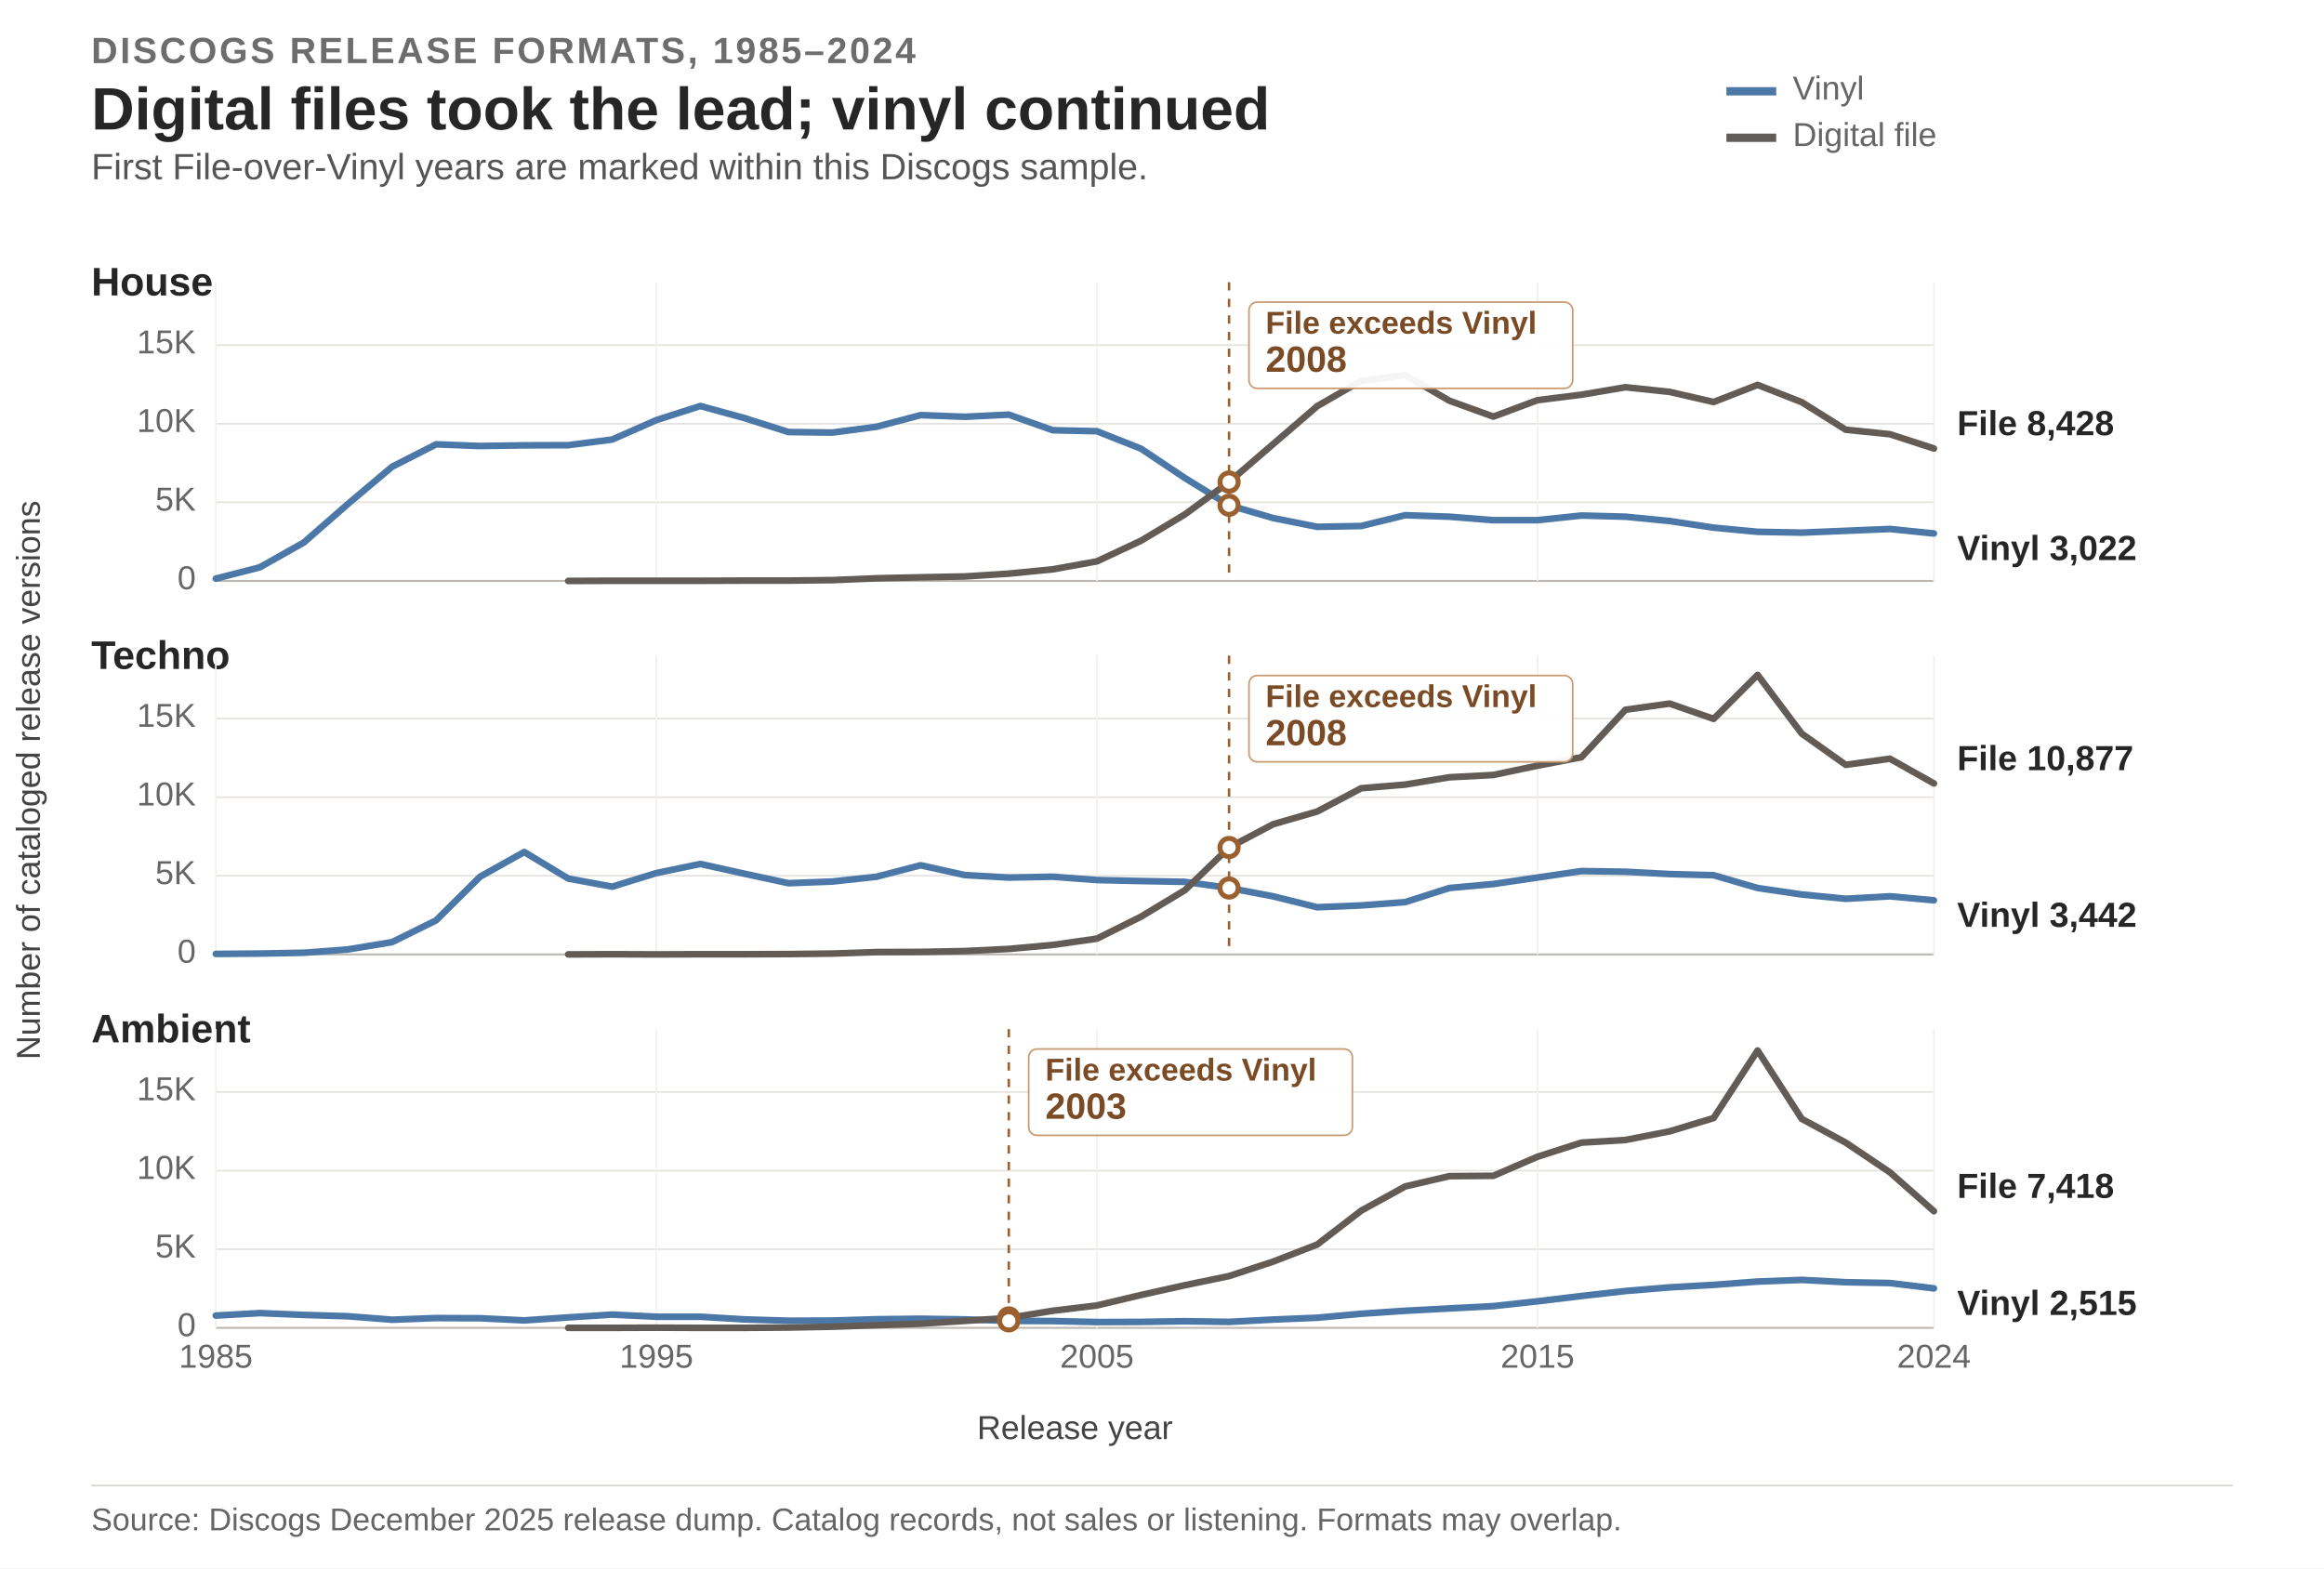
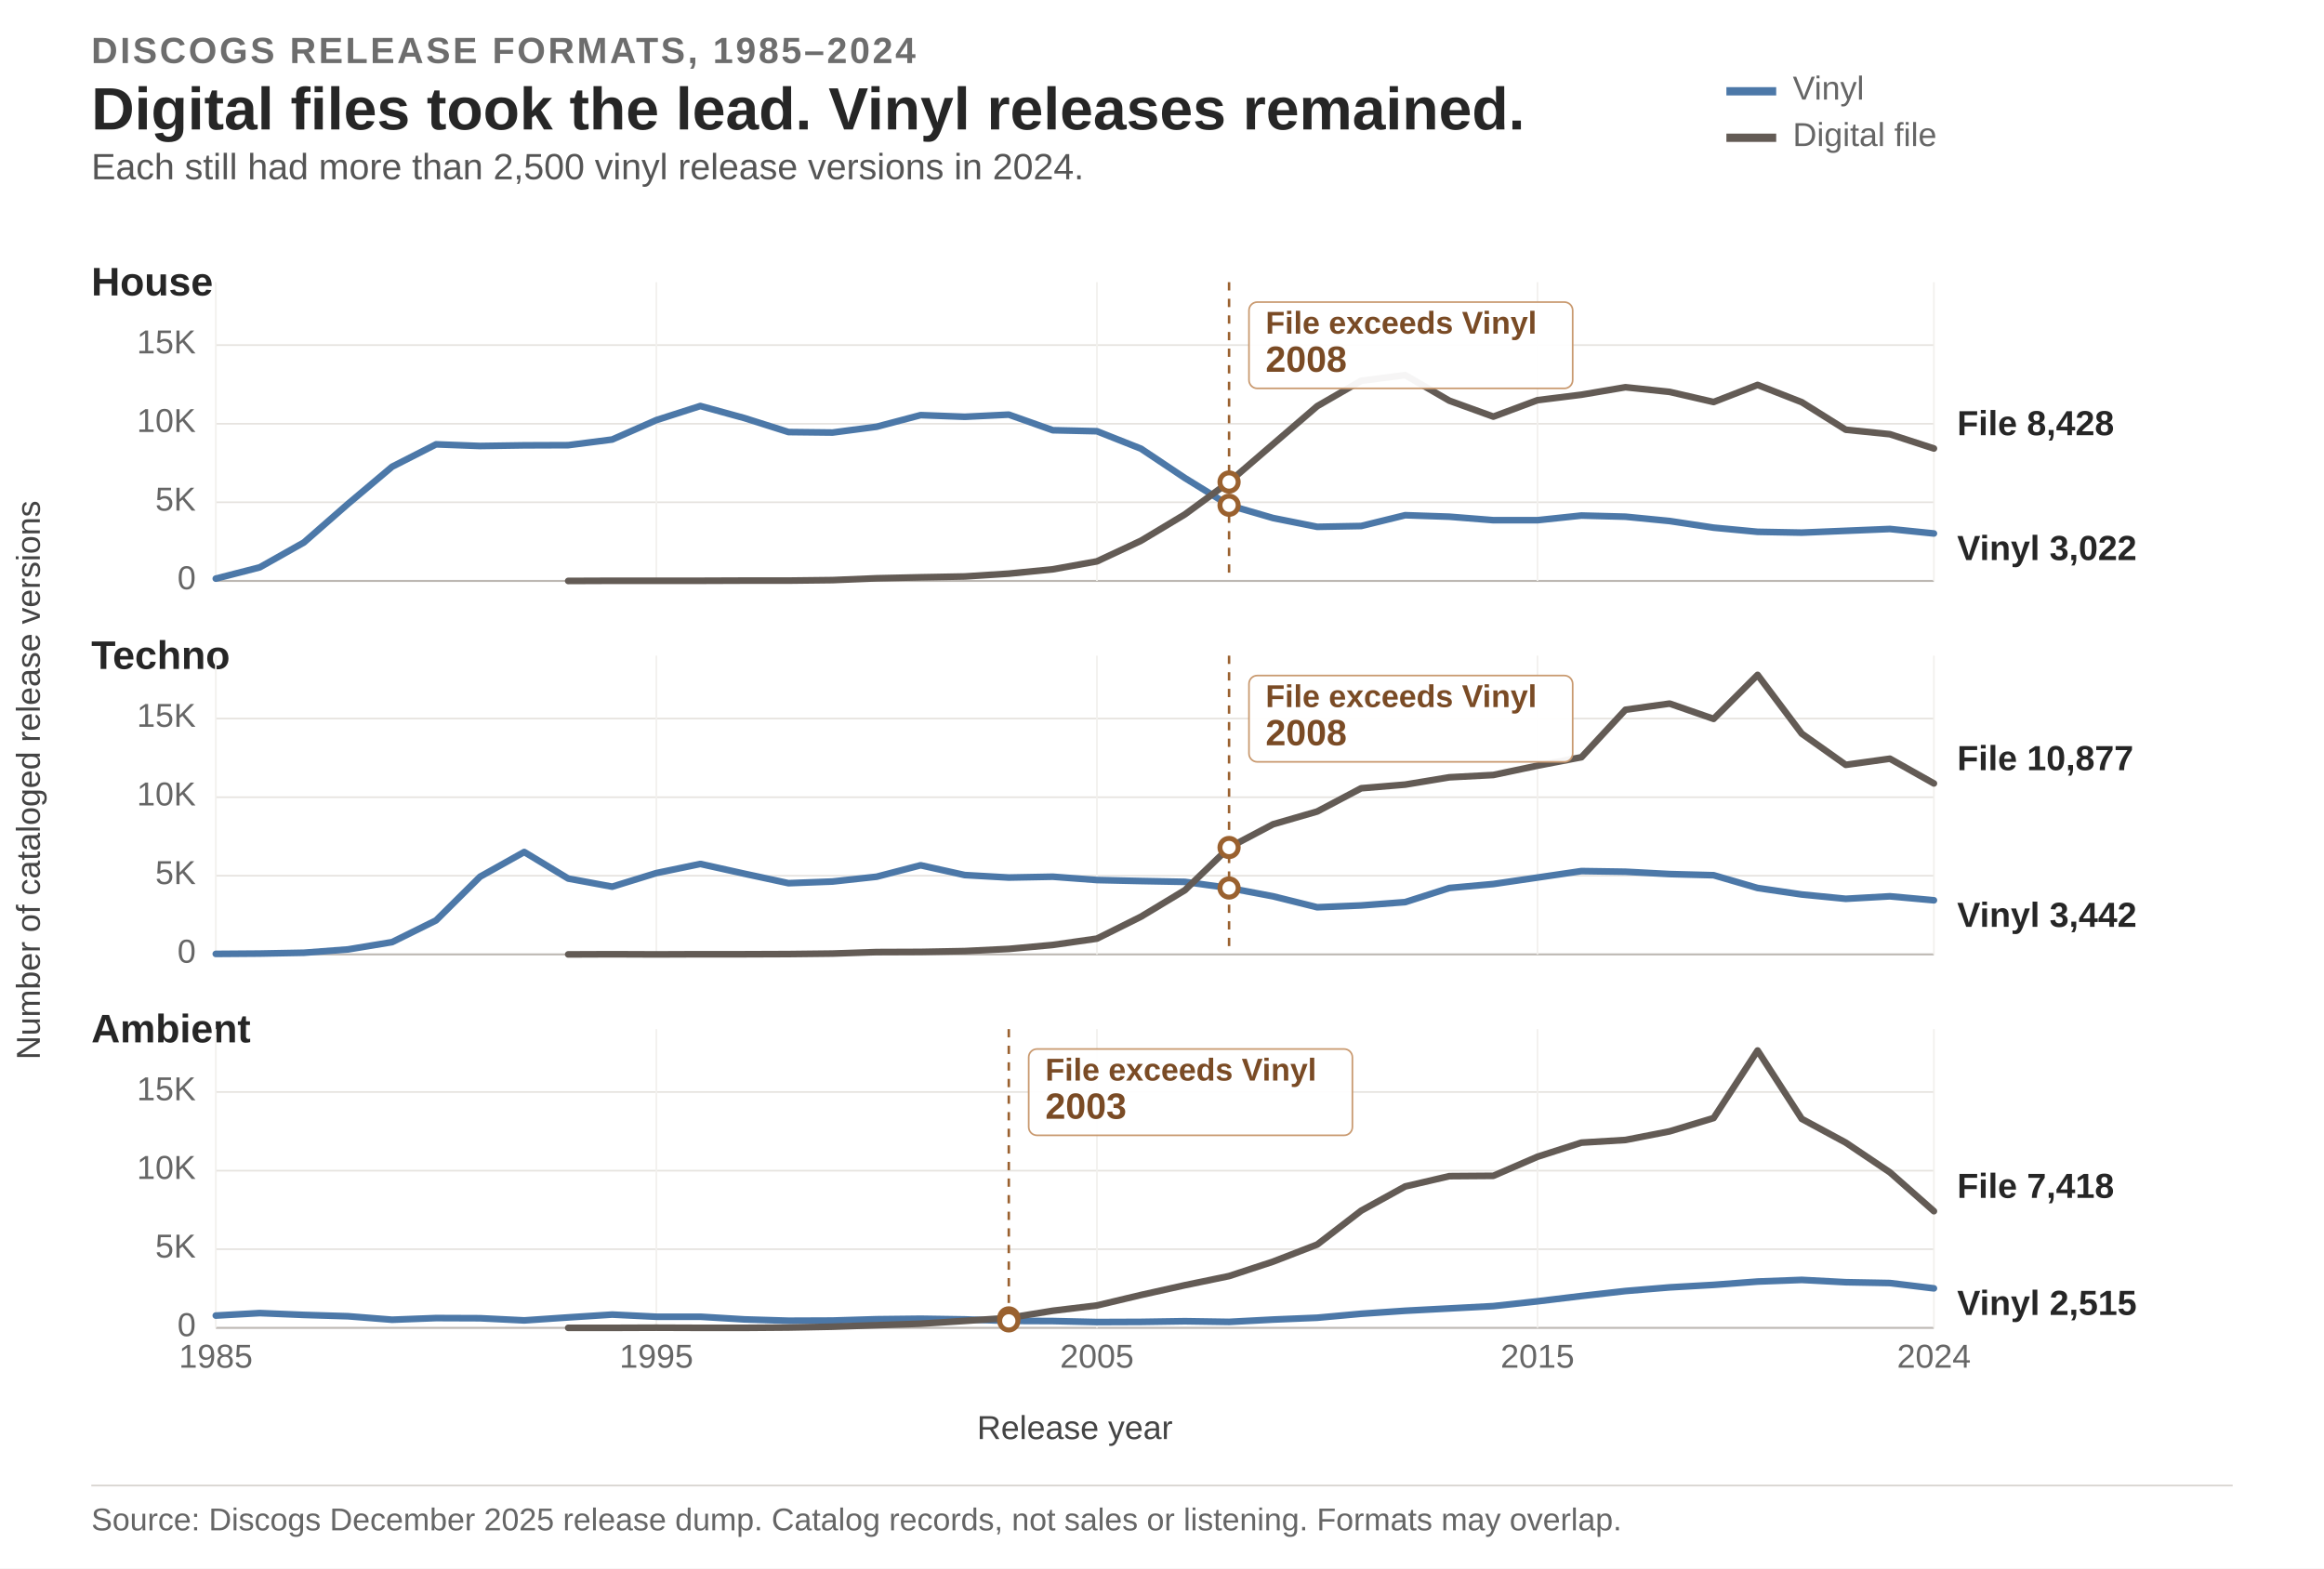
<svg xmlns="http://www.w3.org/2000/svg" width="1400" height="945" viewBox="0 0 1400 945" role="img" aria-labelledby="title desc">
  <rect width="100%" height="100%" fill="#ffffff" />
  <style>text{font-family:Arial,sans-serif;fill:#262626}.eyebrow{font-size:22px;font-weight:700;letter-spacing:1.5px;fill:#6d6d6d}.title{font-size:36px;font-weight:700}.subtitle{font-size:22px;fill:#555}.panel{font-size:24px;font-weight:700}.axis{font-size:20px;fill:#666}.axis-title{font-size:20px;fill:#444}.end{font-size:21px;font-weight:700}.source{font-size:19px;fill:#666}.grid{stroke:#e6e3df;stroke-width:1}.baseline{stroke:#bdb8b3;stroke-width:1.2}.cross{stroke:#9a612f;stroke-width:1.5;stroke-dasharray:5 5}.callout{font-size:19px;font-weight:700;fill:#7a4b25}.callout-year{font-size:22px;font-weight:700;fill:#7a4b25}</style>
  <text x="55" y="38" class="eyebrow">DISCOGS RELEASE FORMATS, 1985–2024</text>
-   <text x="55" y="78" class="title">Digital files took the lead; vinyl continued</text>
-   <text x="55" y="108" class="subtitle">First File-over-Vinyl years are marked within this Discogs sample.</text>
+   <text x="55" y="78" class="title">Digital files took the lead. Vinyl releases remained.</text>
+   <text x="55" y="108" class="subtitle">Each still had more than 2,500 vinyl release versions in 2024.</text>
  <line x1="1040" y1="55" x2="1070" y2="55" stroke="#4C78A8" stroke-width="5" />
  <text x="1080" y="60" class="axis">Vinyl</text>
  <line x1="1040" y1="83" x2="1070" y2="83" stroke="#635b55" stroke-width="5" />
  <text x="1080" y="88" class="axis">Digital file</text>
  <text x="55" y="178" class="panel">House</text>
  <line x1="130" y1="350.0" x2="1165" y2="350.0" class="baseline" />
  <text x="118" y="355.0" class="axis" text-anchor="end">0</text>
  <line x1="130" y1="302.6" x2="1165" y2="302.6" class="grid" />
  <text x="118" y="307.632" class="axis" text-anchor="end">5K</text>
  <line x1="130" y1="255.3" x2="1165" y2="255.3" class="grid" />
  <text x="118" y="260.263" class="axis" text-anchor="end">10K</text>
  <line x1="130" y1="207.9" x2="1165" y2="207.9" class="grid" />
  <text x="118" y="212.895" class="axis" text-anchor="end">15K</text>
  <line x1="130.0" y1="170" x2="130.0" y2="350" stroke="#f2f0ed" />
  <line x1="395.4" y1="170" x2="395.4" y2="350" stroke="#f2f0ed" />
  <line x1="660.8" y1="170" x2="660.8" y2="350" stroke="#f2f0ed" />
  <line x1="926.2" y1="170" x2="926.2" y2="350" stroke="#f2f0ed" />
  <line x1="1165.0" y1="170" x2="1165.0" y2="350" stroke="#f2f0ed" />
  <polyline points="130.0,348.6 156.5,341.8 183.1,326.8 209.6,303.6 236.2,281.2 262.7,267.7 289.2,268.7 315.8,268.3 342.3,268.2 368.8,264.8 395.4,253.1 421.9,244.6 448.5,251.9 475.0,260.3 501.5,260.6 528.1,257.1 554.6,250.1 581.2,251.1 607.7,249.8 634.2,259.2 660.8,259.8 687.3,270.3 713.8,288.0 740.4,304.4 766.9,312.1 793.5,317.4 820.0,316.9 846.5,310.4 873.1,311.3 899.6,313.4 926.2,313.4 952.7,310.6 979.2,311.3 1005.8,313.9 1032.3,317.9 1058.8,320.4 1085.4,320.9 1111.9,319.8 1138.5,318.7 1165.0,321.4" fill="none" stroke="#4C78A8" stroke-width="4" stroke-linejoin="round" stroke-linecap="round" />
  <text x="1179" y="337.4" class="end">Vinyl 3,022</text>
  <polyline points="342.3,350.0 368.8,349.9 395.4,349.9 421.9,349.9 448.5,349.8 475.0,349.8 501.5,349.5 528.1,348.4 554.6,347.8 581.2,347.3 607.7,345.6 634.2,343.0 660.8,338.2 687.3,325.8 713.8,309.9 740.4,290.4 766.9,267.6 793.5,244.7 820.0,229.4 846.5,226.0 873.1,241.4 899.6,251.0 926.2,241.1 952.7,237.8 979.2,233.3 1005.8,236.1 1032.3,242.2 1058.8,231.9 1085.4,242.3 1111.9,258.9 1138.5,261.6 1165.0,270.2" fill="none" stroke="#635b55" stroke-width="4" stroke-linejoin="round" stroke-linecap="round" />
  <text x="1179" y="262.2" class="end">File 8,428</text>
  <line x1="740.4" y1="170" x2="740.4" y2="350" class="cross" />
  <circle cx="740.4" cy="290.4" r="5.5" fill="#ffffff" stroke="#9a612f" stroke-width="3" />
  <circle cx="740.4" cy="304.4" r="5.5" fill="#ffffff" stroke="#9a612f" stroke-width="3" />
  <rect x="752.4" y="182.0" width="195" height="52" rx="5" fill="#ffffff" fill-opacity="0.94" stroke="#c99a70" />
  <text x="762.4" y="201.0" class="callout">File exceeds Vinyl</text>
  <text x="762.4" y="224.0" class="callout-year">2008</text>
  <text x="55" y="403" class="panel">Techno</text>
  <line x1="130" y1="575.0" x2="1165" y2="575.0" class="baseline" />
  <text x="118" y="580.0" class="axis" text-anchor="end">0</text>
  <line x1="130" y1="527.6" x2="1165" y2="527.6" class="grid" />
  <text x="118" y="532.632" class="axis" text-anchor="end">5K</text>
  <line x1="130" y1="480.3" x2="1165" y2="480.3" class="grid" />
  <text x="118" y="485.263" class="axis" text-anchor="end">10K</text>
  <line x1="130" y1="432.9" x2="1165" y2="432.9" class="grid" />
  <text x="118" y="437.895" class="axis" text-anchor="end">15K</text>
  <line x1="130.0" y1="395" x2="130.0" y2="575" stroke="#f2f0ed" />
  <line x1="395.4" y1="395" x2="395.4" y2="575" stroke="#f2f0ed" />
  <line x1="660.8" y1="395" x2="660.8" y2="575" stroke="#f2f0ed" />
  <line x1="926.2" y1="395" x2="926.2" y2="575" stroke="#f2f0ed" />
  <line x1="1165.0" y1="395" x2="1165.0" y2="575" stroke="#f2f0ed" />
  <polyline points="130.0,574.7 156.5,574.5 183.1,574.0 209.6,572.0 236.2,567.6 262.7,554.5 289.2,528.2 315.8,513.3 342.3,529.3 368.8,534.2 395.4,526.0 421.9,520.5 448.5,526.4 475.0,532.1 501.5,531.1 528.1,528.2 554.6,521.3 581.2,527.2 607.7,528.7 634.2,528.2 660.8,530.2 687.3,530.8 713.8,531.3 740.4,535.0 766.9,540.0 793.5,546.6 820.0,545.5 846.5,543.5 873.1,535.0 899.6,532.6 926.2,528.7 952.7,524.8 979.2,525.2 1005.8,526.6 1032.3,527.3 1058.8,535.0 1085.4,538.9 1111.9,541.5 1138.5,540.0 1165.0,542.4" fill="none" stroke="#4C78A8" stroke-width="4" stroke-linejoin="round" stroke-linecap="round" />
  <text x="1179" y="558.4" class="end">Vinyl 3,442</text>
  <polyline points="342.3,575.0 368.8,574.9 395.4,575.0 421.9,574.9 448.5,574.9 475.0,574.8 501.5,574.5 528.1,573.6 554.6,573.5 581.2,573.0 607.7,571.7 634.2,569.3 660.8,565.5 687.3,552.3 713.8,536.3 740.4,510.6 766.9,496.6 793.5,488.9 820.0,474.9 846.5,472.7 873.1,468.3 899.6,466.9 926.2,461.3 952.7,456.2 979.2,427.6 1005.8,423.9 1032.3,433.1 1058.8,406.6 1085.4,442.0 1111.9,460.8 1138.5,457.1 1165.0,472.0" fill="none" stroke="#635b55" stroke-width="4" stroke-linejoin="round" stroke-linecap="round" />
  <text x="1179" y="464.0" class="end">File 10,877</text>
  <line x1="740.4" y1="395" x2="740.4" y2="575" class="cross" />
  <circle cx="740.4" cy="510.6" r="5.5" fill="#ffffff" stroke="#9a612f" stroke-width="3" />
  <circle cx="740.4" cy="535.0" r="5.5" fill="#ffffff" stroke="#9a612f" stroke-width="3" />
  <rect x="752.4" y="407.0" width="195" height="52" rx="5" fill="#ffffff" fill-opacity="0.94" stroke="#c99a70" />
  <text x="762.4" y="426.0" class="callout">File exceeds Vinyl</text>
  <text x="762.4" y="449.0" class="callout-year">2008</text>
  <text x="55" y="628" class="panel">Ambient</text>
  <line x1="130" y1="800.0" x2="1165" y2="800.0" class="baseline" />
  <text x="118" y="805.0" class="axis" text-anchor="end">0</text>
  <line x1="130" y1="752.6" x2="1165" y2="752.6" class="grid" />
  <text x="118" y="757.632" class="axis" text-anchor="end">5K</text>
  <line x1="130" y1="705.3" x2="1165" y2="705.3" class="grid" />
  <text x="118" y="710.263" class="axis" text-anchor="end">10K</text>
  <line x1="130" y1="657.9" x2="1165" y2="657.9" class="grid" />
  <text x="118" y="662.895" class="axis" text-anchor="end">15K</text>
  <line x1="130.0" y1="620" x2="130.0" y2="800" stroke="#f2f0ed" />
  <text x="130.0" y="824" class="axis" text-anchor="middle">1985</text>
  <line x1="395.4" y1="620" x2="395.4" y2="800" stroke="#f2f0ed" />
  <text x="395.4" y="824" class="axis" text-anchor="middle">1995</text>
  <line x1="660.8" y1="620" x2="660.8" y2="800" stroke="#f2f0ed" />
  <text x="660.8" y="824" class="axis" text-anchor="middle">2005</text>
  <line x1="926.2" y1="620" x2="926.2" y2="800" stroke="#f2f0ed" />
  <text x="926.2" y="824" class="axis" text-anchor="middle">2015</text>
  <line x1="1165.0" y1="620" x2="1165.0" y2="800" stroke="#f2f0ed" />
  <text x="1165.0" y="824" class="axis" text-anchor="middle">2024</text>
  <polyline points="130.0,792.6 156.5,791.1 183.1,792.2 209.6,793.0 236.2,795.1 262.7,794.1 289.2,794.2 315.8,795.5 342.3,793.7 368.8,792.0 395.4,793.3 421.9,793.3 448.5,794.9 475.0,795.7 501.5,795.6 528.1,794.8 554.6,794.5 581.2,794.9 607.7,795.8 634.2,795.9 660.8,796.5 687.3,796.4 713.8,796.0 740.4,796.4 766.9,795.0 793.5,793.9 820.0,791.5 846.5,789.7 873.1,788.3 899.6,786.9 926.2,784.0 952.7,780.8 979.2,777.8 1005.8,775.6 1032.3,774.1 1058.8,772.1 1085.4,771.1 1111.9,772.5 1138.5,773.0 1165.0,776.2" fill="none" stroke="#4C78A8" stroke-width="4" stroke-linejoin="round" stroke-linecap="round" />
  <text x="1179" y="792.2" class="end">Vinyl 2,515</text>
  <polyline points="342.3,800.0 368.8,800.0 395.4,799.9 421.9,800.0 448.5,800.0 475.0,799.8 501.5,799.3 528.1,798.4 554.6,797.5 581.2,795.8 607.7,794.0 634.2,789.7 660.8,786.5 687.3,780.2 713.8,774.3 740.4,768.8 766.9,760.1 793.5,749.8 820.0,729.4 846.5,714.8 873.1,708.6 899.6,708.4 926.2,696.9 952.7,688.4 979.2,686.8 1005.8,681.6 1032.3,673.6 1058.8,632.9 1085.4,674.1 1111.9,688.4 1138.5,706.3 1165.0,729.7" fill="none" stroke="#635b55" stroke-width="4" stroke-linejoin="round" stroke-linecap="round" />
  <text x="1179" y="721.7" class="end">File 7,418</text>
  <line x1="607.7" y1="620" x2="607.7" y2="800" class="cross" />
  <circle cx="607.7" cy="794.0" r="5.5" fill="#ffffff" stroke="#9a612f" stroke-width="3" />
  <circle cx="607.7" cy="795.8" r="5.5" fill="#ffffff" stroke="#9a612f" stroke-width="3" />
  <rect x="619.7" y="632.0" width="195" height="52" rx="5" fill="#ffffff" fill-opacity="0.94" stroke="#c99a70" />
  <text x="629.7" y="651.0" class="callout">File exceeds Vinyl</text>
  <text x="629.7" y="674.0" class="callout-year">2003</text>
  <text x="647.5" y="867" class="axis-title" text-anchor="middle">Release year</text>
  <text x="24" y="470" class="axis-title" text-anchor="middle" transform="rotate(-90 24 470)">Number of cataloged release versions</text>
  <line x1="55" y1="895" x2="1345" y2="895" stroke="#d7d3cf" />
  <text x="55" y="922" class="source">Source: Discogs December 2025 release dump. Catalog records, not sales or listening. Formats may overlap.</text>
</svg>
